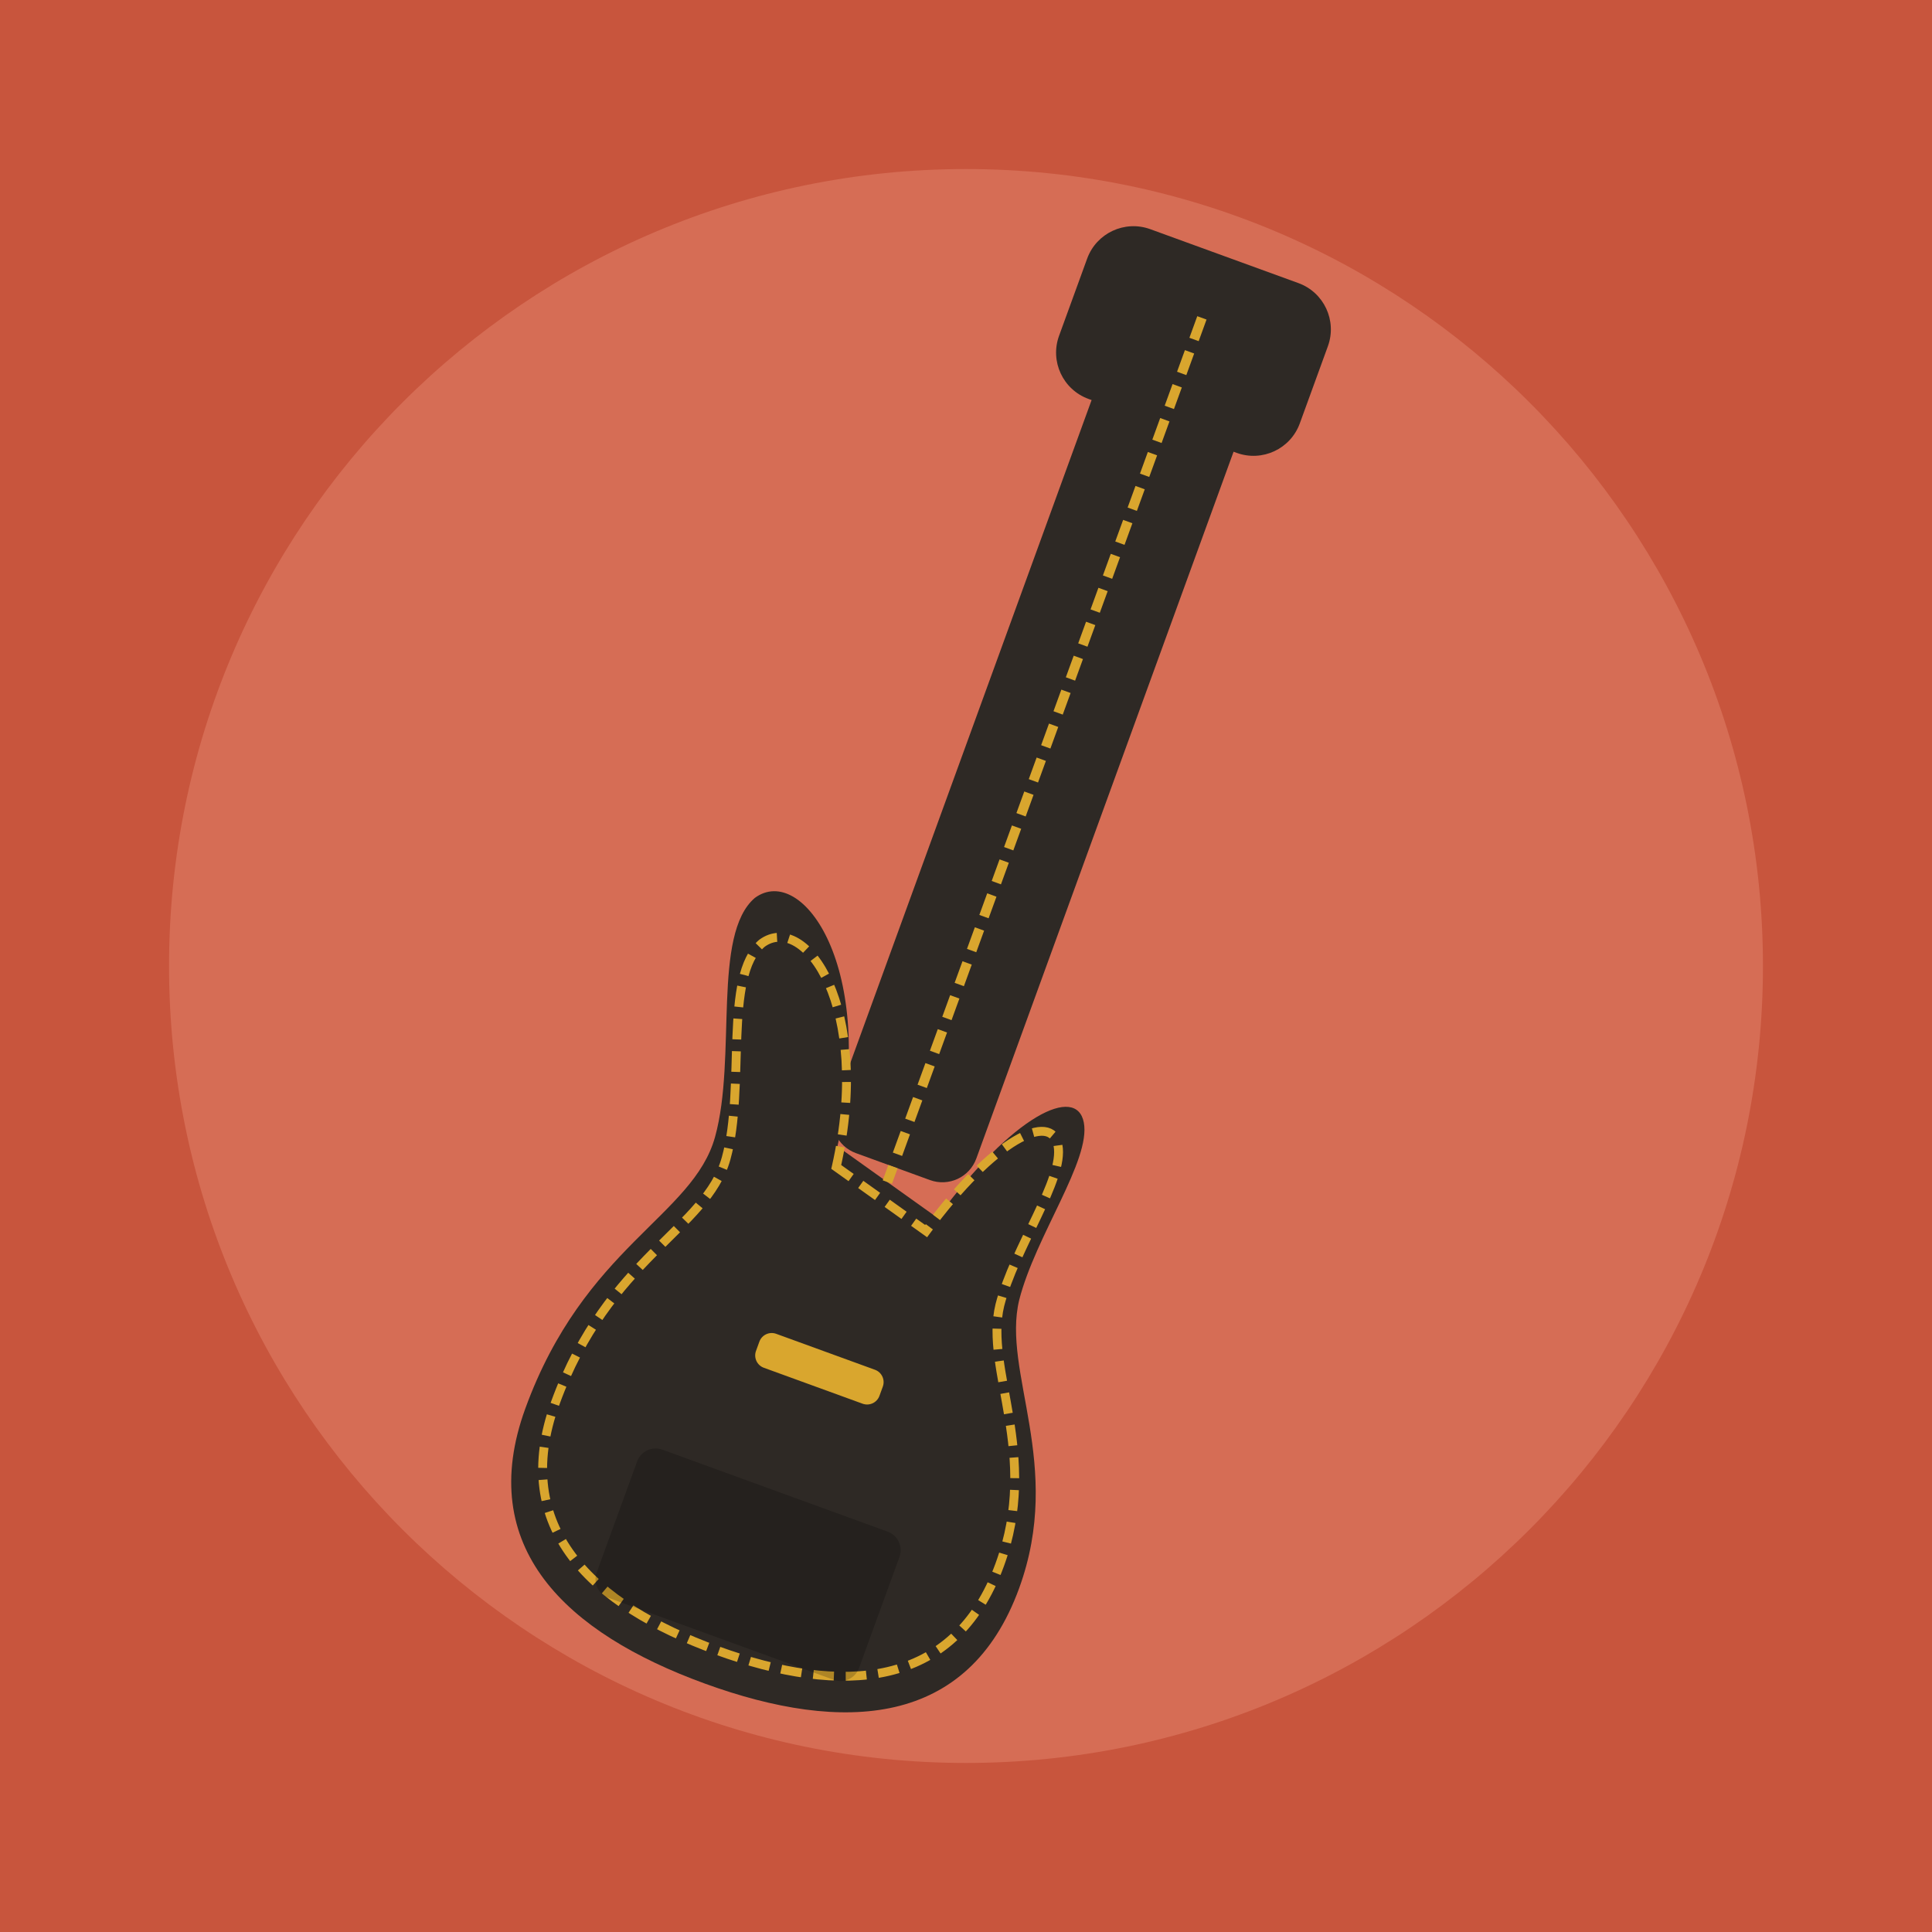
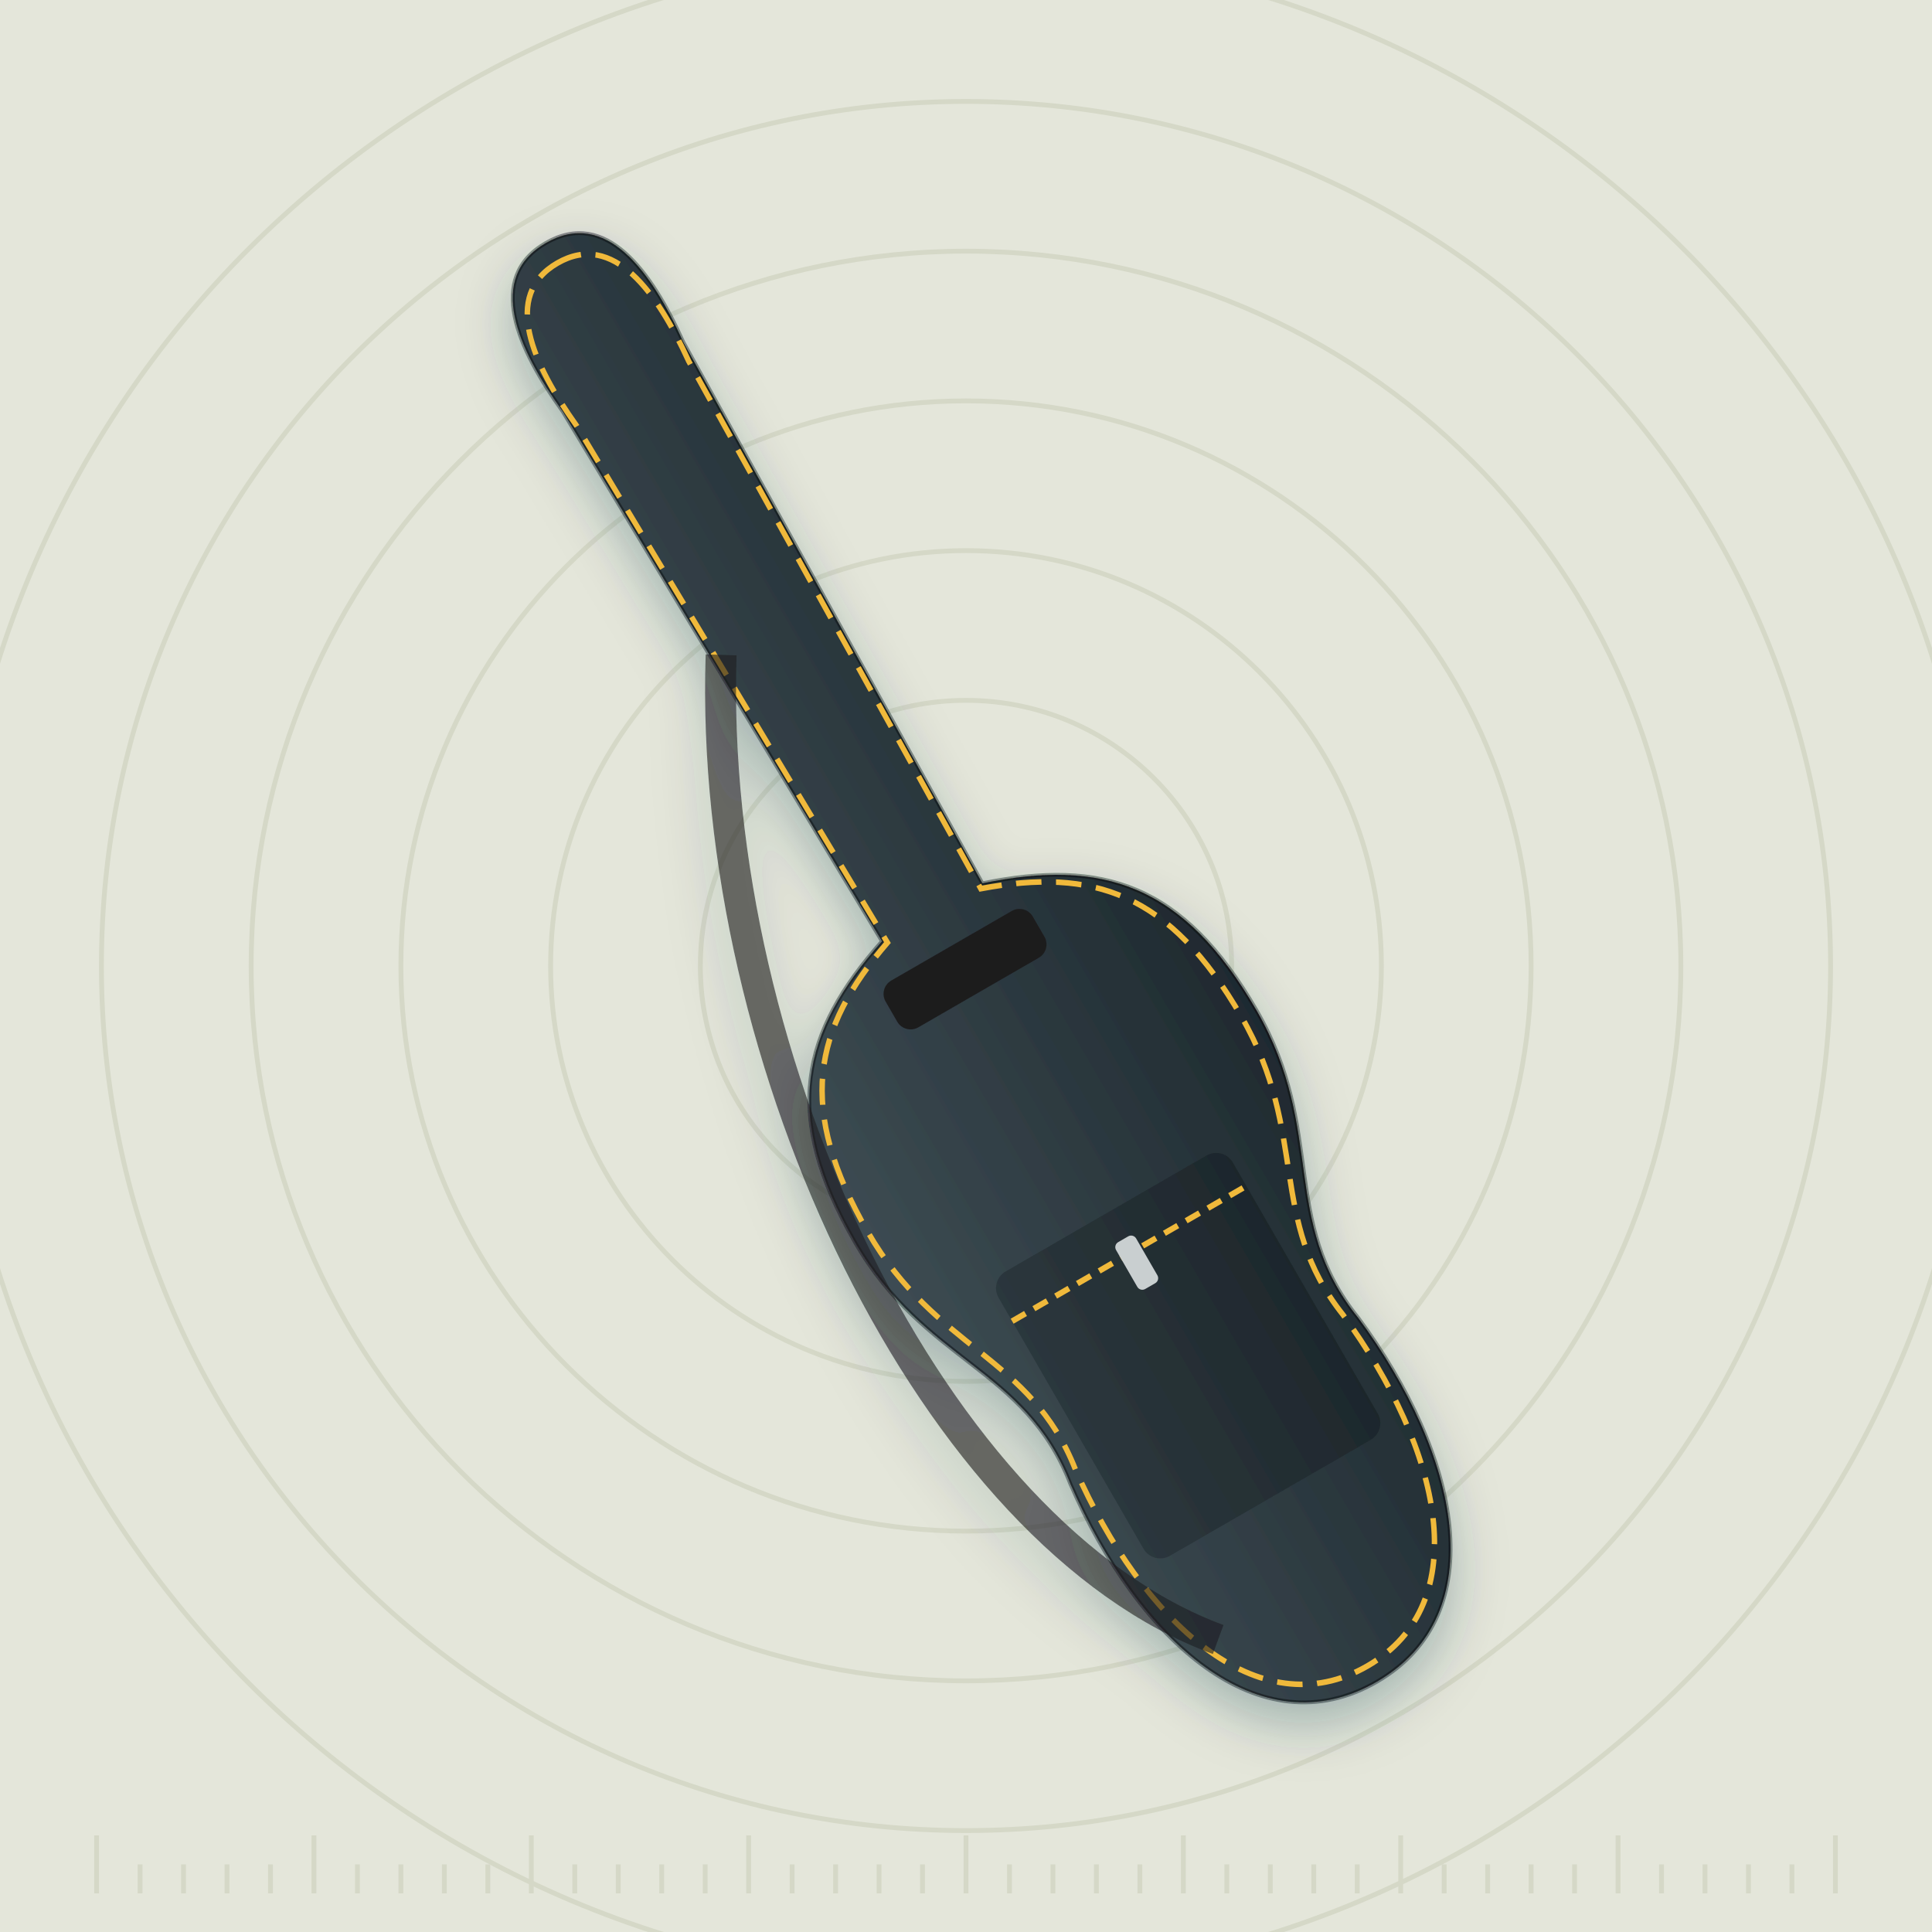
<svg xmlns="http://www.w3.org/2000/svg" viewBox="0 0 800 800">
-   <defs />
-   <rect x="0" y="0" width="800" height="800" fill="#c8553d" rx="0" />
-   <circle cx="400" cy="400" r="330" fill="#d66d55" />
-   <g transform="translate(400 400) rotate(20) scale(.68) translate(0 100)">
-     <path d="M-36,-120 C-50,-230 -115,-275 -135,-245 C-152,-215 -112,-150 -108,-100 C-104,-50 -160,-10 -160,95 C-160,185 -90,215 0,215 C90,215 160,185 160,95 C160,15 105,-25 100,-70 C96,-110 112,-165 100,-185 C88,-205 58,-175 36,-100 Z" fill="#2e2925" transform="translate(0 150)" />
-     <rect x="-46" y="-490" width="92" height="520" fill="#2e2925" rx="22" />
-     <rect x="-78" y="-560" width="156" height="110" fill="#2e2925" rx="30" />
-     <path d="M-36,-120 C-50,-230 -115,-275 -135,-245 C-152,-215 -112,-150 -108,-100 C-104,-50 -160,-10 -160,95 C-160,185 -90,215 0,215 C90,215 160,185 160,95 C160,15 105,-25 100,-70 C96,-110 112,-165 100,-185 C88,-205 58,-175 36,-100 Z" fill="none" transform="translate(0 150) scale(.9)" stroke="#d9a62e" stroke-width="6" stroke-dasharray="14 8" />
-     <line x1="0" y1="-520" x2="0" y2="40" stroke="#d9a62e" stroke-width="6" stroke-dasharray="14 8" />
-     <rect x="-85" y="240" width="170" height="96" fill="#000" rx="12" opacity=".2" />
-     <rect x="-40" y="150" width="80" height="22" fill="#d9a62e" rx="8" />
+   <defs>
+     <filter id="s" x="-15%" y="-15%" width="130%" height="130%">
+       <feDropShadow dx="0" dy="9" stdDeviation="11" flood-color="#10394A" flood-opacity=".3" />
+     </filter>
+     <linearGradient id="g0" x1="0" y1="0" x2="1" y2="0">
+       <stop offset="0" stop-color="#3D4C53" />
+       <stop offset="1" stop-color="#1F2A30" />
+     </linearGradient>
+   </defs>
+   <rect x="0" y="0" width="800" height="800" fill="#E4E6DA" />
+   <circle cx="400" cy="400" r="110" fill="none" stroke="#D5D8C7" stroke-width="2" />
+   <circle cx="400" cy="400" r="172" fill="none" stroke="#D5D8C7" stroke-width="2" />
+   <circle cx="400" cy="400" r="234" fill="none" stroke="#D5D8C7" stroke-width="2" />
+   <circle cx="400" cy="400" r="296" fill="none" stroke="#D5D8C7" stroke-width="2" />
+   <circle cx="400" cy="400" r="358" fill="none" stroke="#D5D8C7" stroke-width="2" />
+   <circle cx="400" cy="400" r="420" fill="none" stroke="#D5D8C7" stroke-width="2" />
+   <line x1="40" y1="760" x2="40" y2="784" stroke="#D5D8C7" stroke-width="2" />
+   <line x1="58" y1="772" x2="58" y2="784" stroke="#D5D8C7" stroke-width="2" />
+   <line x1="76" y1="772" x2="76" y2="784" stroke="#D5D8C7" stroke-width="2" />
+   <line x1="94" y1="772" x2="94" y2="784" stroke="#D5D8C7" stroke-width="2" />
+   <line x1="112" y1="772" x2="112" y2="784" stroke="#D5D8C7" stroke-width="2" />
+   <line x1="130" y1="760" x2="130" y2="784" stroke="#D5D8C7" stroke-width="2" />
+   <line x1="148" y1="772" x2="148" y2="784" stroke="#D5D8C7" stroke-width="2" />
+   <line x1="166" y1="772" x2="166" y2="784" stroke="#D5D8C7" stroke-width="2" />
+   <line x1="184" y1="772" x2="184" y2="784" stroke="#D5D8C7" stroke-width="2" />
+   <line x1="202" y1="772" x2="202" y2="784" stroke="#D5D8C7" stroke-width="2" />
+   <line x1="220" y1="760" x2="220" y2="784" stroke="#D5D8C7" stroke-width="2" />
+   <line x1="238" y1="772" x2="238" y2="784" stroke="#D5D8C7" stroke-width="2" />
+   <line x1="256" y1="772" x2="256" y2="784" stroke="#D5D8C7" stroke-width="2" />
+   <line x1="274" y1="772" x2="274" y2="784" stroke="#D5D8C7" stroke-width="2" />
+   <line x1="292" y1="772" x2="292" y2="784" stroke="#D5D8C7" stroke-width="2" />
+   <line x1="310" y1="760" x2="310" y2="784" stroke="#D5D8C7" stroke-width="2" />
+   <line x1="328" y1="772" x2="328" y2="784" stroke="#D5D8C7" stroke-width="2" />
+   <line x1="346" y1="772" x2="346" y2="784" stroke="#D5D8C7" stroke-width="2" />
+   <line x1="364" y1="772" x2="364" y2="784" stroke="#D5D8C7" stroke-width="2" />
+   <line x1="382" y1="772" x2="382" y2="784" stroke="#D5D8C7" stroke-width="2" />
+   <line x1="400" y1="760" x2="400" y2="784" stroke="#D5D8C7" stroke-width="2" />
+   <line x1="418" y1="772" x2="418" y2="784" stroke="#D5D8C7" stroke-width="2" />
+   <line x1="436" y1="772" x2="436" y2="784" stroke="#D5D8C7" stroke-width="2" />
+   <line x1="454" y1="772" x2="454" y2="784" stroke="#D5D8C7" stroke-width="2" />
+   <line x1="472" y1="772" x2="472" y2="784" stroke="#D5D8C7" stroke-width="2" />
+   <line x1="490" y1="760" x2="490" y2="784" stroke="#D5D8C7" stroke-width="2" />
+   <line x1="508" y1="772" x2="508" y2="784" stroke="#D5D8C7" stroke-width="2" />
+   <line x1="526" y1="772" x2="526" y2="784" stroke="#D5D8C7" stroke-width="2" />
+   <line x1="544" y1="772" x2="544" y2="784" stroke="#D5D8C7" stroke-width="2" />
+   <line x1="562" y1="772" x2="562" y2="784" stroke="#D5D8C7" stroke-width="2" />
+   <line x1="580" y1="760" x2="580" y2="784" stroke="#D5D8C7" stroke-width="2" />
+   <line x1="598" y1="772" x2="598" y2="784" stroke="#D5D8C7" stroke-width="2" />
+   <line x1="616" y1="772" x2="616" y2="784" stroke="#D5D8C7" stroke-width="2" />
+   <line x1="634" y1="772" x2="634" y2="784" stroke="#D5D8C7" stroke-width="2" />
+   <line x1="652" y1="772" x2="652" y2="784" stroke="#D5D8C7" stroke-width="2" />
+   <line x1="670" y1="760" x2="670" y2="784" stroke="#D5D8C7" stroke-width="2" />
+   <line x1="688" y1="772" x2="688" y2="784" stroke="#D5D8C7" stroke-width="2" />
+   <line x1="706" y1="772" x2="706" y2="784" stroke="#D5D8C7" stroke-width="2" />
+   <line x1="724" y1="772" x2="724" y2="784" stroke="#D5D8C7" stroke-width="2" />
+   <line x1="742" y1="772" x2="742" y2="784" stroke="#D5D8C7" stroke-width="2" />
+   <line x1="760" y1="760" x2="760" y2="784" stroke="#D5D8C7" stroke-width="2" />
+   <g filter="url(#s)">
+     <g transform="translate(400 402) rotate(-30) scale(0.8) translate(-400 -355)">
+       <path d="M 400 -80 C 436 -80 440 -40 436 0 L 430 320 C 490 340 520 372 520 448 C 520 520 476 548 486 612 C 496 700 470 780 400 780 C 330 780 304 700 314 612 C 324 548 280 520 280 448 C 280 372 310 340 370 320 L 364 0 C 360 -40 364 -80 400 -80 Z" fill="url(#g0)" stroke="#0006" stroke-width="2" />
+       <path d="M 400 -80 C 436 -80 440 -40 436 0 L 430 320 C 490 340 520 372 520 448 C 520 520 476 548 486 612 C 496 700 470 780 400 780 C 330 780 304 700 314 612 C 324 548 280 520 280 448 C 280 372 310 340 370 320 L 364 0 C 360 -40 364 -80 400 -80 Z" fill="none" stroke="#F0B93A" stroke-width="3" stroke-dasharray="14 8" transform="translate(400 400) scale(.93 .975) translate(-400 -400)" />
+       <rect x="330" y="500" width="140" height="170" fill="#000" rx="10" opacity="0.2" />
+       <line x1="330" y1="524" x2="470" y2="524" stroke="#F0B93A" stroke-width="3" stroke-dasharray="8 5" />
+       <rect x="395" y="516" width="12" height="28" fill="#C9CFD0" rx="3" />
+       <rect x="356" y="340" width="88" height="28" fill="#1E1D1F" rx="8" />
+       <path d="M 340 720 C 240 600 260 330 372 150" fill="none" stroke="#1E1D1F" stroke-width="16" opacity="0.6" />
+     </g>
  </g>
</svg>
